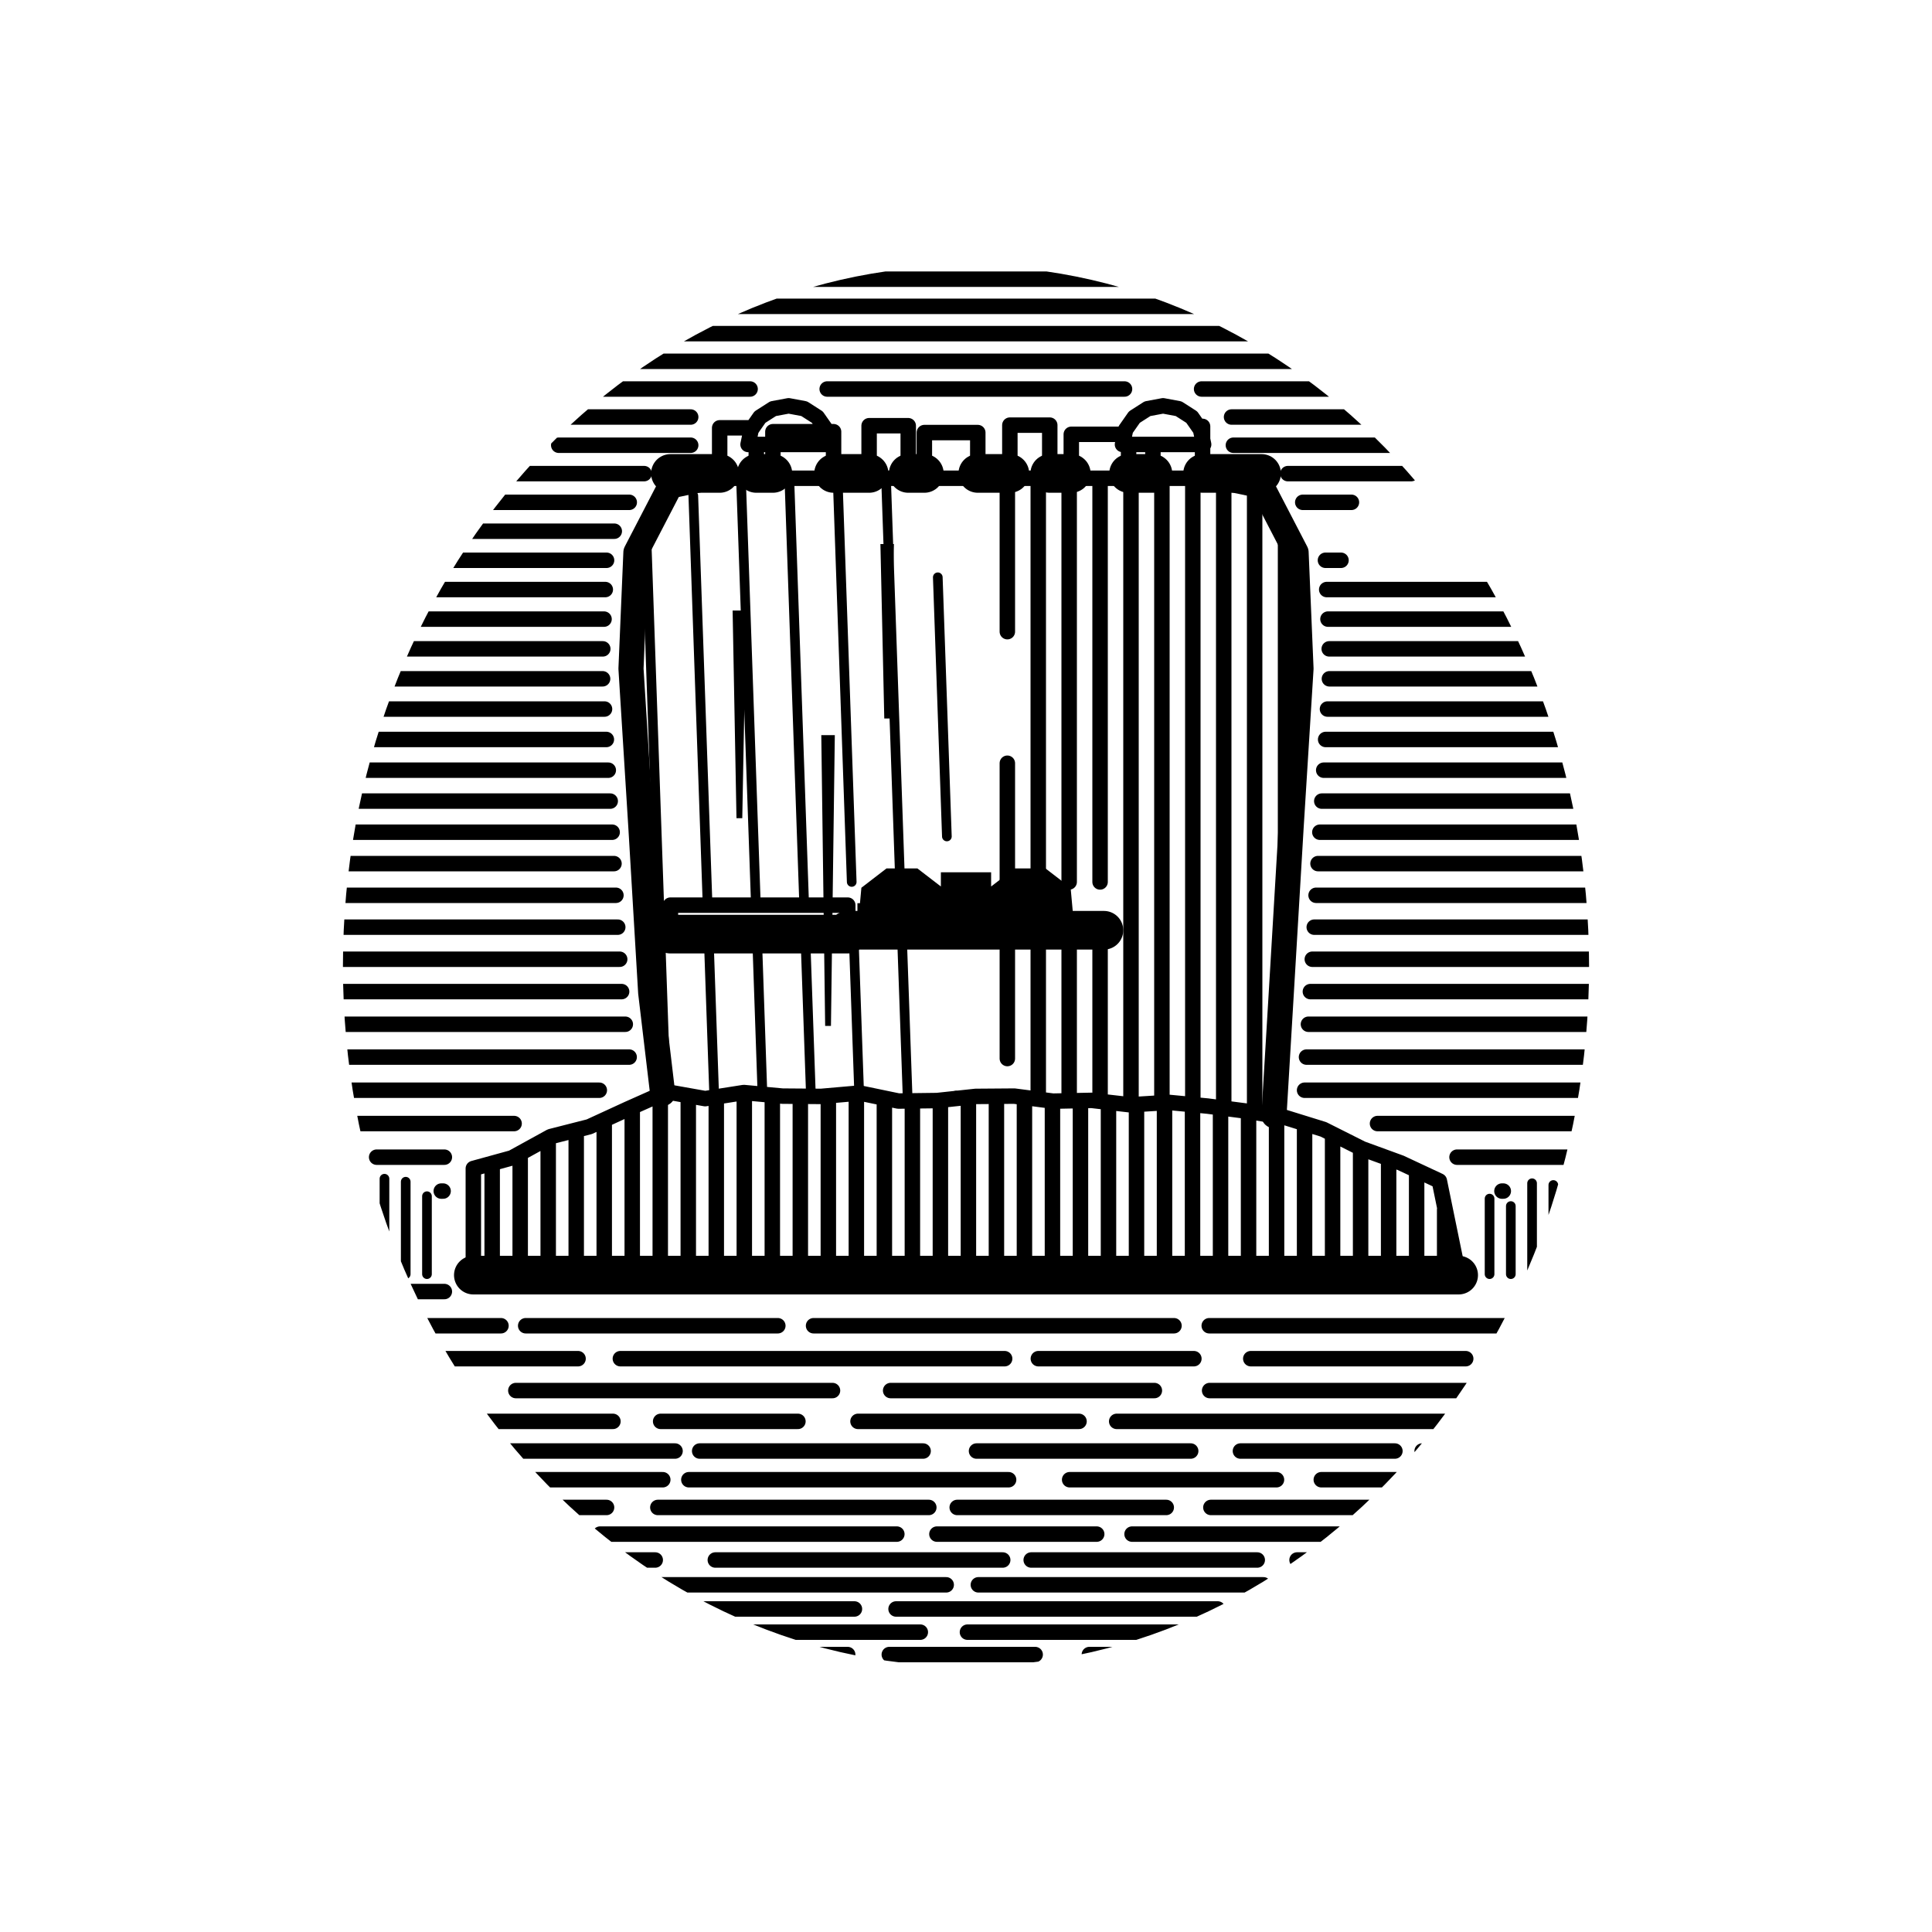
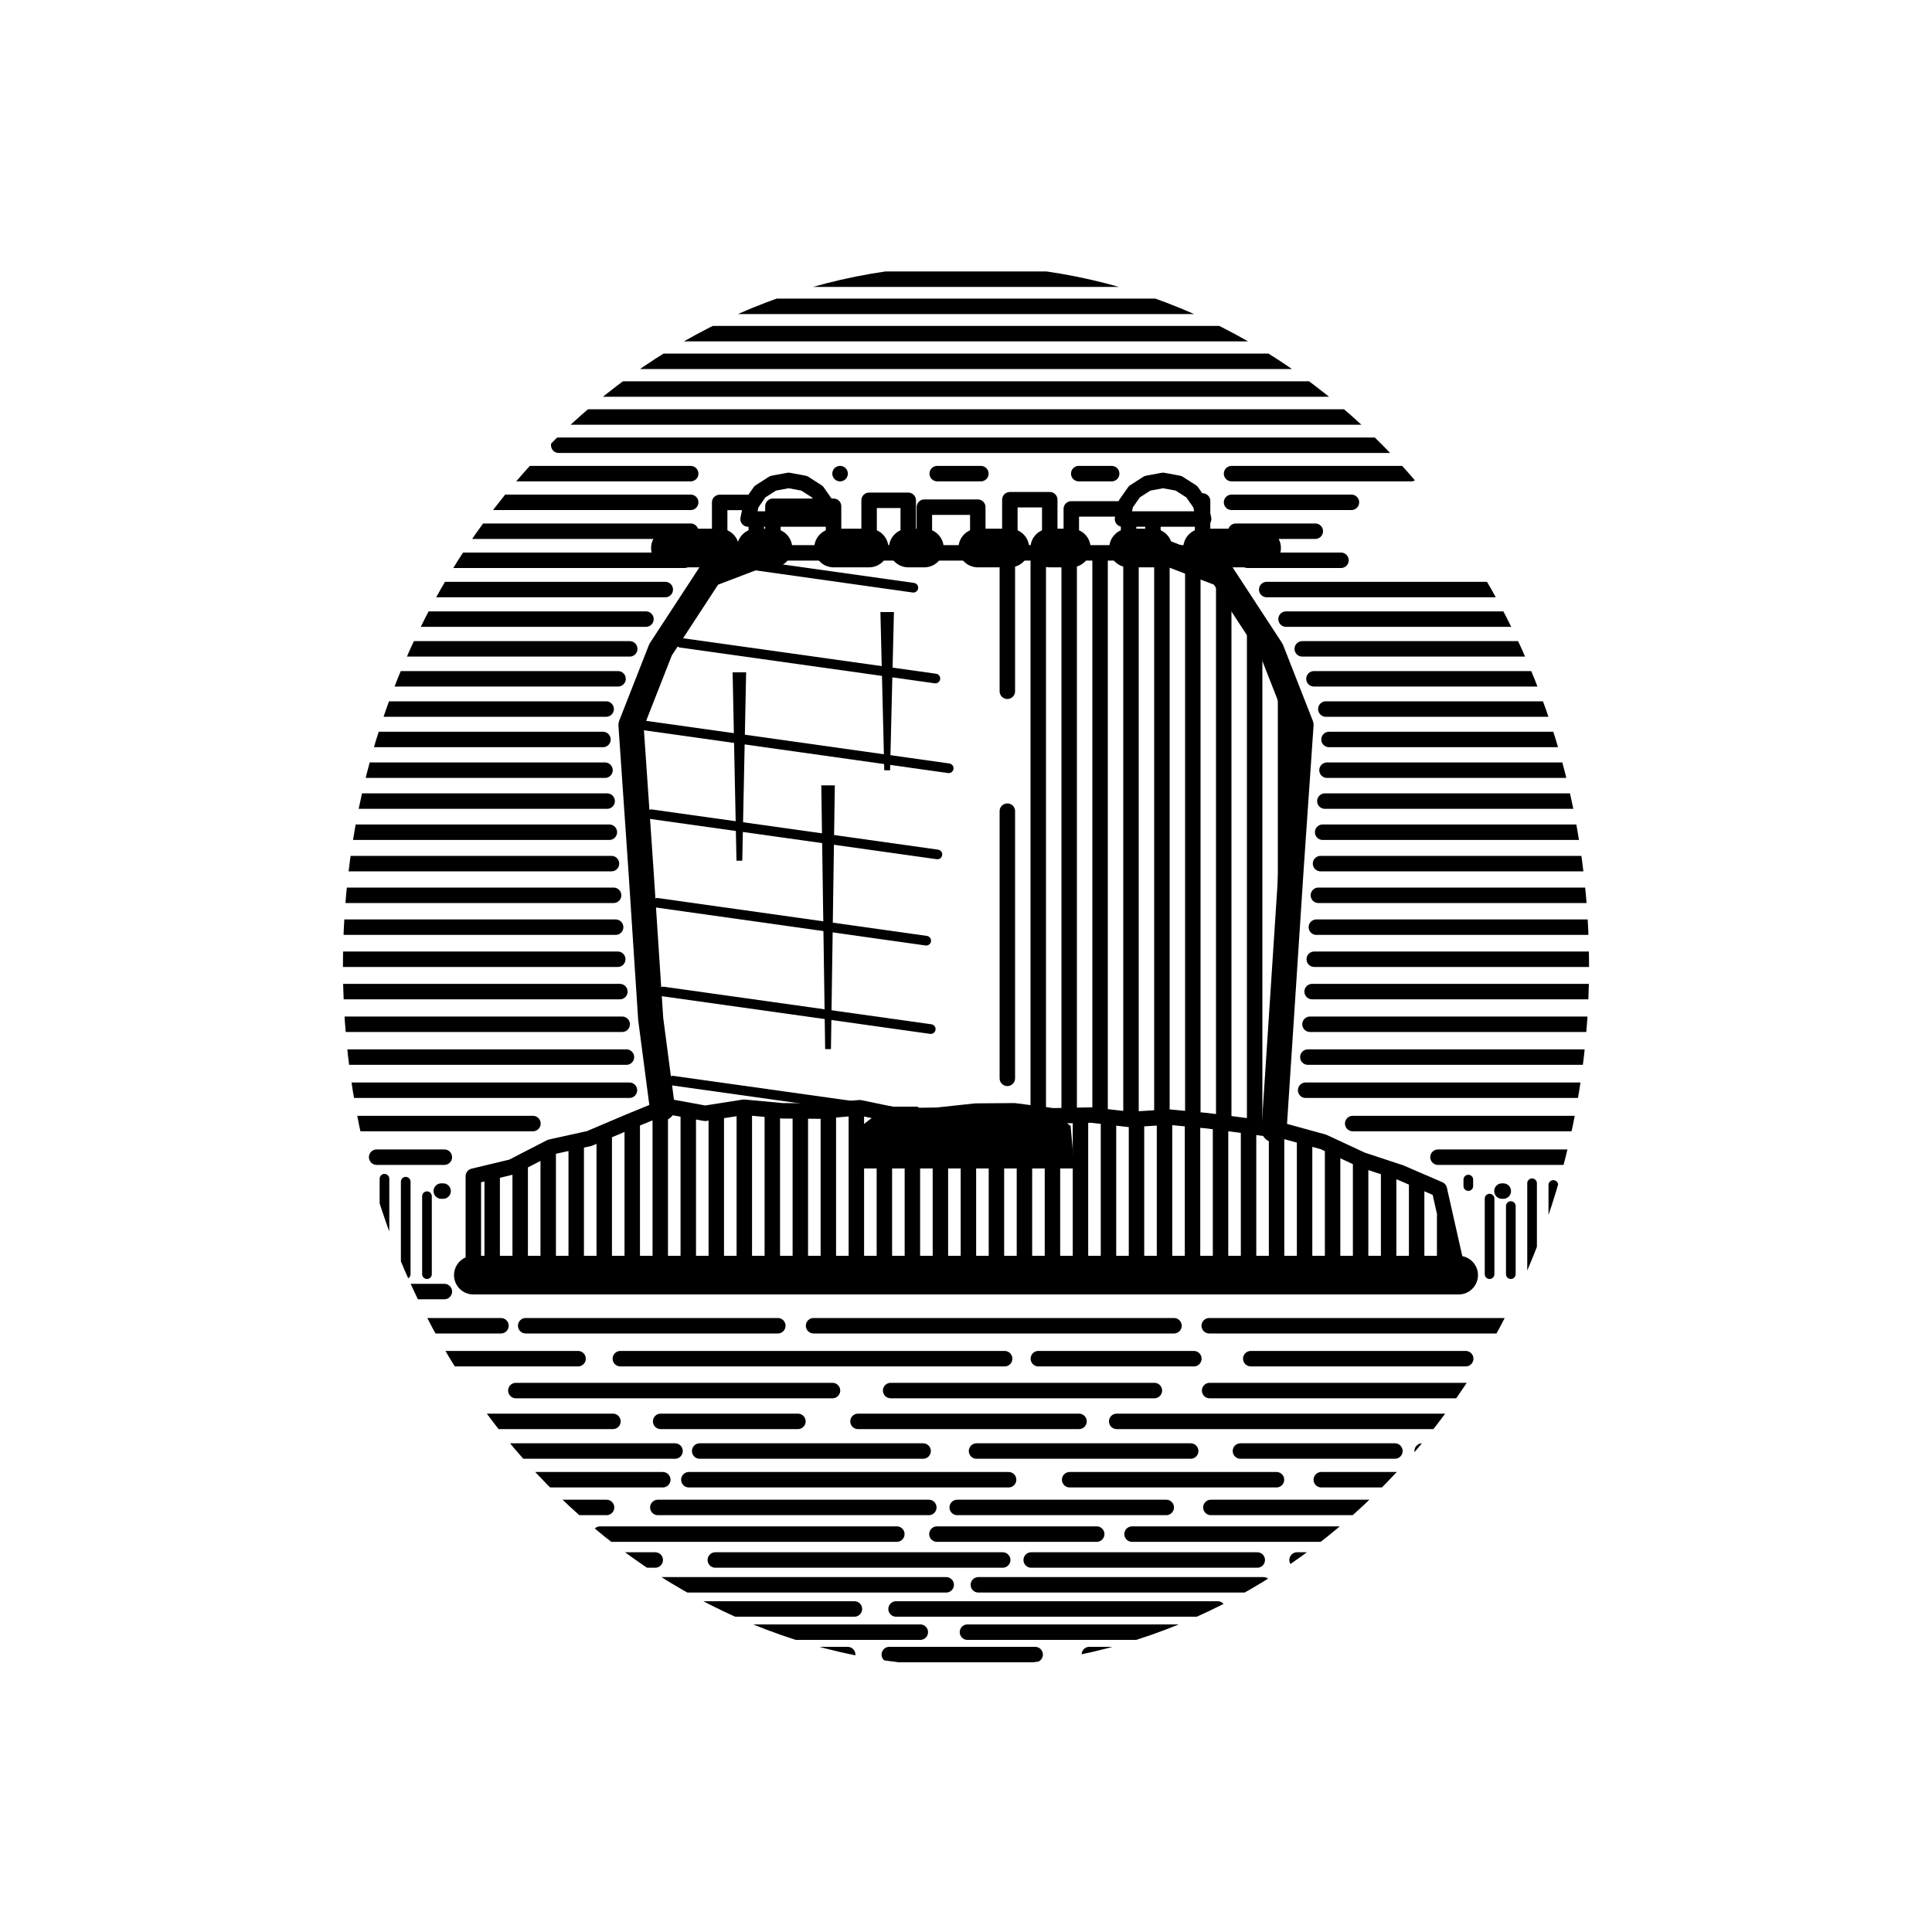
<svg xmlns="http://www.w3.org/2000/svg" viewBox="0 0 200 200">
  <defs>
    <clipPath id="w">
      <path d="M35.5 100A64.5 72.5 0 1 1 164.5 100A64.5 72.5 0 1 1 35.5 100Z" />
    </clipPath>
  </defs>
  <g clip-path="url(#w)" fill="none" stroke="#000" stroke-linecap="round" stroke-linejoin="round">
-     <path d="M75.84 63.2L77.24 63.2L76.84 84.7L76.24 84.7ZM85.02 76.1L86.42 76.1L86.02 106.2L85.42 106.2ZM91.14 56.32L92.54 56.32L92.14 74.38L91.54 74.38ZM88.76 93.5L91.96 93.5L91.96 96.3L88.76 96.3ZM88.77 96.3L89.17 91.9L91.77 89.9L94.97 89.9L97.57 91.9L97.97 96.3ZM102.03 96.3L102.43 91.9L105.03 89.9L108.23 89.9L110.83 91.9L111.23 96.3ZM97.4 90.3L102.6 90.3L102.6 96.3L97.4 96.3Z" fill="#000" stroke="none" />
-     <path d="M167.4 120.7L167.4 131.9M165.2 123.55L165.2 131.9M163 121.47L163 131.9M160.8 122.67L160.8 131.9M158.6 122.49L158.6 131.9M156.4 124.85L156.4 131.9M154.2 124.08L154.2 131.9M44.2 123.83L44.2 131.9M42 122.33L42 131.9M39.8 122.02L39.8 131.9M37.6 121.45L37.6 131.9M97.08 59.76L98.02 86.59M98.95 113.42L98.96 113.72M91.74 50.08L93.18 91.3M93.36 96.7L93.97 113.96M86.73 50.08L88.17 91.3M88.36 96.7L88.94 113.15M81.73 50.08L83.25 93.7M83.36 96.7L83.95 113.49M76.73 50.26L78.25 93.7M78.36 96.7L78.93 113.28M71.77 51.31L73.25 93.7M73.35 96.7L73.94 113.58M66.95 56.62L68.92 113.05" stroke-width="1" />
-     <path d="M35.5 28.9L164.5 28.9M35.5 31.71L164.5 31.71M35.5 34.54L164.5 34.54M35.5 37.4L164.5 37.4M35.5 40.27L37.25 40.27M50.75 40.27L77.65 40.27M85.63 40.27L116.41 40.27M124.39 40.27L164.5 40.27M54.98 43.17L71.5 43.17M127.49 43.17L164.5 43.17M57.84 46.09L71.5 46.09M127.68 46.09L164.5 46.09M35.5 49.03L36.15 49.03M51.85 49.03L66.68 49.03M133.32 49.03L146.08 49.03M153.92 49.03L164.5 49.03M35.5 52L65.14 52M134.86 52L139.9 52M160.1 52L164.5 52M35.5 54.99L63.59 54.99M163.84 54.99L164.5 54.99M35.5 58L62.79 58M137.21 58L138.82 58M161.18 58L164.5 58M35.5 61.03L62.66 61.03M137.34 61.03L164.5 61.03M35.5 64.09L62.53 64.09M137.47 64.09L164.5 64.09M35.5 67.17L62.4 67.17M137.6 67.17L164.5 67.17M35.5 70.27L62.38 70.27M137.62 70.27L164.5 70.27M35.5 73.4L62.58 73.4M137.42 73.4L164.5 73.4M35.5 76.55L62.77 76.55M137.23 76.55L164.5 76.55M35.5 79.73L62.97 79.73M137.03 79.73L164.5 79.73M35.5 82.93L63.17 82.93M136.83 82.93L164.5 82.93M35.5 86.15L63.37 86.15M136.63 86.15L164.5 86.15M35.5 89.4L63.56 89.4M136.44 89.4L164.5 89.4M35.5 92.68L63.76 92.68M136.24 92.68L164.5 92.68M35.5 95.98L63.95 95.98M136.05 95.98L164.5 95.98M35.5 99.3L64.15 99.3M135.85 99.3L164.5 99.3M35.5 102.65L64.35 102.65M135.65 102.65L164.5 102.65M35.5 106.03L64.73 106.03M135.45 106.03L164.5 106.03M35.5 109.43L65.13 109.43M135.25 109.43L164.5 109.43M35.5 112.86L62.04 112.86M135.05 112.86L164.5 112.86M35.5 116.31L53.22 116.31M142.6 116.31L164.5 116.31M35.5 119.79L37 119.79M38.99 119.79L46 119.79M150.83 119.79L162.94 119.79M163.41 119.79L164.5 119.79M45.68 123.3L45.87 123.3M155.48 123.3L155.62 123.3M35.5 133.7L46 133.7M159.03 133.7L164.5 133.7M35.5 137.24L51.86 137.24M54.42 137.24L80.52 137.24M84.22 137.24L121.53 137.24M125.18 137.24L158.82 137.24M35.5 140.65L39.05 140.65M42.64 140.65L59.84 140.65M64.22 140.65L104 140.65M107.49 140.65L123.59 140.65M129.48 140.65L151.73 140.65M155.86 140.65L164.5 140.65M35.5 143.95L47.43 143.95M53.4 143.95L86.18 143.95M92.2 143.95L119.5 143.95M125.22 143.95L156.1 143.95M159.16 143.95L164.5 143.95M35.5 147.14L63.45 147.14M68.39 147.14L82.6 147.14M88.82 147.14L111.7 147.14M115.6 147.14L152.34 147.14M155.84 147.14L164.5 147.14M35.5 150.21L69.88 150.21M72.43 150.21L95.56 150.21M101.09 150.21L123.26 150.21M128.41 150.21L144.4 150.21M147.22 150.21L164.5 150.21M35.5 153.18L68.61 153.18M71.31 153.18L104.41 153.18M110.73 153.18L132.14 153.18M136.78 153.18L164.5 153.18M35.5 156.05L62.79 156.05M68.1 156.05L96.15 156.05M99.09 156.05L120.73 156.05M125.35 156.05L143.38 156.05M146.89 156.05L164.5 156.05M35.5 158.81L56.39 158.81M62.12 158.81L92.84 158.81M96.99 158.81L113.53 158.81M117.19 158.81L156.07 158.81M159.87 158.81L164.5 158.81M35.5 161.49L67.83 161.49M74.05 161.49L103.8 161.49M106.75 161.49L130.15 161.49M134.27 161.49L149.61 161.49M153.8 161.49L164.5 161.49M41.28 164.06L57.9 164.06M62.45 164.06L97.95 164.06M101.28 164.06L130.79 164.06M133.7 164.06L157.16 164.06M162.31 164.06L164.5 164.06M35.5 166.56L51.29 166.56M57.73 166.56L88.45 166.56M92.76 166.56L126.06 166.56M128.72 166.56L158.79 166.56M35.5 168.96L51.54 168.96M56.6 168.96L95.27 168.96M100.15 168.96L136.73 168.96M142.33 168.96L163.69 168.96M35.5 171.28L47.18 171.28M50.59 171.28L87.75 171.28M92.06 171.28L107.16 171.28M112.77 171.28L142.01 171.28M145.65 171.28L164.5 171.28M133.08 55.38L133.08 95.04M129.88 50.45L129.88 115.17M126.68 49.77L126.68 114.72M123.48 49.51L123.48 114.35M120.28 49.51L120.28 114.16M117.08 48.99L117.08 114.37M113.88 49.51L113.88 91.3M113.88 96.7L113.88 114.01M110.68 49.13L110.68 91.3M110.68 96.7L110.68 113.96M107.48 49.51L107.48 91.3M107.48 96.7L107.48 113.79M104.28 49.26L104.28 65.39M104.28 79.01L104.28 91.3M104.28 96.7L104.28 109.58M74.5 44.29L77.9 44.29M78.29 46.01L78.29 49.51L74.5 49.51L74.5 44.29M80.01 44.69L86.29 44.69L86.29 49.51L80.01 49.51ZM89.97 44.07L94.02 44.07L94.02 49.51L89.97 49.51ZM95.69 44.78L101.22 44.78L101.22 49.51L95.69 49.51ZM104.54 44.01L108.67 44.01L108.67 49.51L104.54 49.51ZM110.9 44.96L116.42 44.96M116.83 46.01L116.83 49.51L110.9 49.51L110.9 44.96M124.04 44.14L124.49 44.14L124.49 45.48M124.49 46.01L124.49 49.51L119.35 49.51L119.35 46.01M77.44 46.01L77.76 44.48L78.67 43.18L80.03 42.31L81.64 42.01L83.25 42.31L84.61 43.18L85.52 44.48L85.84 46.01ZM116.2 46.01L116.52 44.48L117.43 43.18L118.79 42.31L120.4 42.01L122.01 42.31L123.37 43.18L124.28 44.48L124.6 46.01ZM69.4 93.7L87.76 93.7L87.76 96.7L69.4 96.7ZM49 120.96L53 119.86L57 117.66L61 116.64L65 114.8L69 113.02L73 113.73L77 113.1L81 113.47L85 113.5L89 113.15L93 113.98L97 113.93L101 113.5L105 113.47L109 113.99L113 113.91L117 114.37L121 114.12L125 114.5L129 115.02L133 115.67L137 116.91L141 118.92L145 120.38L149 122.25L151 132L49 132ZM149.55 125.23L149.55 131.7M146.65 121.45L146.65 131.7M143.75 120.22L143.75 131.7M140.85 119.14L140.85 131.7M137.95 117.69L137.95 131.7M135.05 116.61L135.05 131.7M132.15 115.83L132.15 131.7M129.25 115.37L129.25 131.7M126.35 114.98L126.35 131.7M123.45 114.65L123.45 131.7M120.55 114.45L120.55 131.7M117.65 114.63L117.65 131.7M114.75 114.41L114.75 131.7M111.85 114.23L111.85 131.7M108.95 114.28L108.95 131.7M106.05 113.9L106.05 131.7M103.15 113.79L103.15 131.7M100.25 113.88L100.25 131.7M97.35 114.19L97.35 131.7M94.45 114.26L94.45 131.7M91.55 113.98L91.55 131.7M88.65 113.48L88.65 131.7M85.75 113.73L85.75 131.7M82.85 113.79L82.85 131.7M79.95 113.68L79.95 131.7M77.05 113.41L77.05 131.7M74.15 113.85L74.15 131.7M71.25 113.72L71.25 131.7M68.35 113.61L68.35 131.7M65.45 114.9L65.45 131.7M62.55 116.22L62.55 131.7M59.65 117.28L59.65 131.7M56.75 118.09L56.75 131.7M53.85 119.69L53.85 131.7M50.95 120.72L50.95 131.7" stroke-width="1.6" />
-     <path d="M68.6 113.2L67.36 102.76L66.34 85.56L65.32 69.22L65.83 57.18L69.4 50.3L74.5 49.23M78.29 48.58L80.01 48.58M86.29 48.58L89.97 48.58M94.02 48.58L95.69 48.58M101.22 48.58L104.54 48.58M108.67 48.58L110.9 48.58M116.83 48.58L119.35 48.58M124.49 49.01L130.6 50.3L134.17 57.18L134.68 69.22L133.66 85.56L132.64 102.76L131.88 115.49" stroke-width="2.6" />
-     <path d="M69.4 49.01L74.5 49.01M78.29 49.01L80.01 49.01M86.29 49.01L89.97 49.01M94.02 49.01L95.69 49.01M101.22 49.01L104.54 49.01M108.67 49.01L110.9 49.01M116.83 49.01L119.35 49.01M124.49 49.01L130.6 49.01M87.76 96.3L114.28 96.3M69.4 96.7L87.76 96.7M49 132L151 132" stroke-width="4" />
+     <path d="M75.84 69.6L77.24 69.6L76.84 89.1L76.24 89.1ZM85.02 81.3L86.42 81.3L86.02 108.6L85.42 108.6ZM91.14 63.36L92.54 63.36L92.14 79.74L91.54 79.74ZM88.76 118.16L91.96 118.16L91.96 120.96L88.76 120.96ZM88.77 120.96L89.17 116.56L91.77 114.56L94.97 114.56L97.57 116.56L97.97 120.96ZM102.03 120.96L102.43 116.56L105.03 114.56L108.23 114.56L110.83 116.56L111.23 120.96ZM97.4 114.96L102.6 114.96L102.6 120.96L97.4 120.96Z" fill="#000" stroke="none" />
+     <path d="M167.4 120.7L167.4 131.9M165.2 123.55L165.2 131.9M163 121.47L163 131.9M160.8 122.67L160.8 131.9M158.6 122.49L158.6 131.9M156.4 124.85L156.4 131.9M154.2 124.08L154.2 131.9M152 122.11L152 122.78M44.2 123.83L44.2 131.9M42 122.33L42 131.9M39.8 122.02L39.8 131.9M37.6 121.45L37.6 131.9M78 58.51L94.55 60.84M70.47 66.54L96.83 70.24M66.86 75.12L98.21 79.53M67.43 84.29L97.04 88.45M68.05 93.46L95.88 97.38M68.65 102.64L96.35 106.53M69.65 111.87L95.28 115.47" stroke-width="1" />
+     <path d="M35.5 28.9L164.5 28.9M35.5 31.71L164.5 31.71M35.5 34.54L164.5 34.54M35.5 37.4L164.5 37.4M35.5 40.27L37.25 40.27M50.75 40.27L164.5 40.27M54.98 43.17L164.5 43.17M57.84 46.09L164.5 46.09M35.5 49.03L36.15 49.03M51.85 49.03L71.5 49.03M86.96 49.03L86.97 49.03M97.02 49.03L101.54 49.03M111.67 49.03L115.08 49.03M127.49 49.03L146.08 49.03M153.92 49.03L164.5 49.03M35.5 52L71.5 52M127.49 52L139.9 52M160.1 52L164.5 52M35.5 54.99L71.5 54.99M127.93 54.99L136.16 54.99M163.84 54.99L164.5 54.99M35.5 58L70.85 58M129.15 58L138.82 58M161.18 58L164.5 58M35.5 61.03L68.87 61.03M131.13 61.03L164.5 61.03M35.5 64.09L66.87 64.09M133.13 64.09L164.5 64.09M35.5 67.17L65.19 67.17M134.81 67.17L164.5 67.17M35.5 70.27L63.98 70.27M136.02 70.27L164.5 70.27M35.5 73.4L62.75 73.4M137.25 73.4L164.5 73.4M35.5 76.55L62.42 76.55M137.58 76.55L164.5 76.55M35.5 79.73L62.63 79.73M137.37 79.73L164.5 79.73M35.5 82.93L62.85 82.93M137.15 82.93L164.5 82.93M35.5 86.15L63.08 86.15M136.92 86.15L164.5 86.15M35.5 89.4L63.3 89.4M136.7 89.4L164.5 89.4M35.5 92.68L63.52 92.68M136.48 92.68L164.5 92.68M35.5 95.98L63.73 95.98M136.27 95.98L164.5 95.98M35.5 99.3L63.95 99.3M136.05 99.3L164.5 99.3M35.5 102.65L64.17 102.65M135.83 102.65L164.5 102.65M35.5 106.03L64.41 106.03M135.61 106.03L164.5 106.03M35.5 109.43L64.85 109.43M135.39 109.43L164.5 109.43M35.5 112.86L65.16 112.86M135.16 112.86L164.5 112.86M35.5 116.31L55.17 116.31M140.03 116.31L164.5 116.31M35.5 119.79L37 119.79M38.99 119.79L46 119.79M148.86 119.79L162.94 119.79M163.41 119.79L164.5 119.79M45.68 123.3L45.87 123.3M155.48 123.3L155.62 123.3M35.5 133.7L46 133.7M159.03 133.7L164.5 133.7M35.5 137.24L51.86 137.24M54.42 137.24L80.52 137.24M84.22 137.24L121.53 137.24M125.18 137.24L158.82 137.24M35.5 140.65L39.05 140.65M42.64 140.65L59.84 140.65M64.22 140.65L104 140.65M107.49 140.65L123.59 140.65M129.48 140.65L151.73 140.65M155.86 140.65L164.5 140.65M35.5 143.95L47.43 143.95M53.4 143.95L86.18 143.95M92.2 143.95L119.5 143.95M125.22 143.95L156.1 143.95M159.16 143.95L164.5 143.95M35.5 147.14L63.45 147.14M68.39 147.14L82.6 147.14M88.82 147.14L111.7 147.14M115.6 147.14L152.34 147.14M155.84 147.14L164.5 147.14M35.5 150.21L69.88 150.21M72.43 150.21L95.56 150.21M101.09 150.21L123.26 150.21M128.41 150.21L144.4 150.21M147.22 150.21L164.5 150.21M35.5 153.18L68.61 153.18M71.31 153.18L104.41 153.18M110.73 153.18L132.14 153.18M136.78 153.18L164.5 153.18M35.5 156.05L62.79 156.05M68.1 156.05L96.15 156.05M99.09 156.05L120.73 156.05M125.35 156.05L143.38 156.05M146.89 156.05L164.5 156.05M35.5 158.81L56.39 158.81M62.12 158.81L92.84 158.81M96.99 158.81L113.53 158.81M117.19 158.81L156.07 158.81M159.87 158.81L164.5 158.81M35.5 161.49L67.83 161.49M74.05 161.49L103.8 161.49M106.75 161.49L130.15 161.49M134.27 161.49L149.61 161.49M153.8 161.49L164.5 161.49M41.28 164.06L57.9 164.06M62.45 164.06L97.95 164.06M101.28 164.06L130.79 164.06M133.7 164.06L157.16 164.06M162.31 164.06L164.5 164.06M35.5 166.56L51.29 166.56M57.73 166.56L88.45 166.56M92.76 166.56L126.06 166.56M128.72 166.56L158.79 166.56M35.5 168.96L51.54 168.96M56.6 168.96L95.27 168.96M100.15 168.96L136.73 168.96M142.33 168.96L163.69 168.96M35.5 171.28L47.18 171.28M50.59 171.28L87.75 171.28M92.06 171.28L107.16 171.28M112.77 171.28L142.01 171.28M145.65 171.28L164.5 171.28M133.08 71.28L133.08 98.45M129.88 64.9L129.88 116.67M126.68 60L126.68 116.24M123.48 58.6L123.48 115.87M120.28 57.37L120.28 115.68M117.08 56.67L117.08 115.89M113.88 57.23L113.88 115.53M110.68 56.82L110.68 115.48M107.48 57.23L107.48 115.31M104.28 56.98L104.28 71.56M104.28 83.97L104.28 111.63M74.5 52.01L77.9 52.01M78.29 53.73L78.29 57.23L74.5 57.23L74.5 52.01M80.01 52.41L86.29 52.41L86.29 57.23L80.01 57.23ZM89.97 51.79L94.02 51.79L94.02 57.23L89.97 57.23ZM95.69 52.5L101.22 52.5L101.22 57.23L95.69 57.23ZM104.54 51.73L108.67 51.73L108.67 57.23L104.54 57.23ZM110.9 52.68L116.42 52.68M116.83 53.73L116.83 57.23L110.9 57.23L110.9 52.68M124.04 51.86L124.49 51.86L124.49 53.2M124.49 53.73L124.49 57.23L119.35 57.23L119.35 53.73M77.44 53.73L77.76 52.2L78.67 50.9L80.03 50.03L81.64 49.73L83.25 50.03L84.61 50.9L85.52 52.2L85.84 53.73ZM116.2 53.73L116.52 52.2L117.43 50.9L118.79 50.03L120.4 49.73L122.01 50.03L123.37 50.9L124.28 52.2L124.6 53.73ZM49 121.76L53 120.8L57 118.74L61 117.86L65 116.16L69 114.52L73 115.25L77 114.62L81 114.99L85 115.02L89 114.67L93 115.5L97 115.45L101 115.02L105 114.99L109 115.51L113 115.43L117 115.89L121 115.64L125 116.02L129 116.54L133 117.11L137 118.21L141 120.07L145 121.39L149 123.12L151 132L49 132ZM149.55 125.86L149.55 131.7M146.65 122.4L146.65 131.7M143.75 121.28L143.75 131.7M140.85 120.3L140.85 131.7M137.95 118.95L137.95 131.7M135.05 117.97L135.05 131.7M132.15 117.29L132.15 131.7M129.25 116.88L129.25 131.7M126.35 116.5L126.35 131.7M123.45 116.17L123.45 131.7M120.55 115.97L120.55 131.7M117.65 116.15L117.65 131.7M114.75 115.93L114.75 131.7M111.85 115.75L111.85 131.7M108.95 115.8L108.95 131.7M106.05 115.42L106.05 131.7M103.15 115.31L103.15 131.7M100.25 115.4L100.25 131.7M97.35 115.71L97.35 131.7M94.45 115.78L94.45 131.7M91.55 115.5L91.55 131.7M88.65 115L88.65 131.7M85.75 115.25L85.75 131.7M82.85 115.31L82.85 131.7M79.95 115.2L79.95 131.7M77.05 114.93L77.05 131.7M74.15 115.37L74.15 131.7M71.25 115.23L71.25 131.7M68.35 115.09L68.35 131.7M65.45 116.28L65.45 131.7M62.55 117.5L62.55 131.7M59.65 118.46L59.65 131.7M56.75 119.17L56.75 131.7M53.85 120.66L53.85 131.7M50.95 121.59L50.95 131.7" stroke-width="1.6" />
+     <path d="M68.57 114.7L67.36 105.48L66.34 89.88L65.32 75.06L68.38 67.26L73.48 59.46L80.01 56.97M86.29 56.34L89.97 56.34M94.02 56.34L95.69 56.34M101.22 56.34L104.54 56.34M108.67 56.34L110.9 56.34M116.83 56.34L118.36 56.34L119.35 56.72M120.69 57.23L126.52 59.46L131.62 67.26L134.68 75.06L133.66 89.88L132.64 105.48L131.89 116.95" stroke-width="2.6" />
+     <path d="M69.4 56.73L74.5 56.73M78.29 56.73L80.01 56.73M86.29 56.73L89.97 56.73M94.02 56.73L95.69 56.73M101.22 56.73L104.54 56.73M108.67 56.73L110.9 56.73M116.83 56.73L119.35 56.73M124.49 56.73L130.6 56.73M49 132L151 132" stroke-width="4" />
  </g>
</svg>
